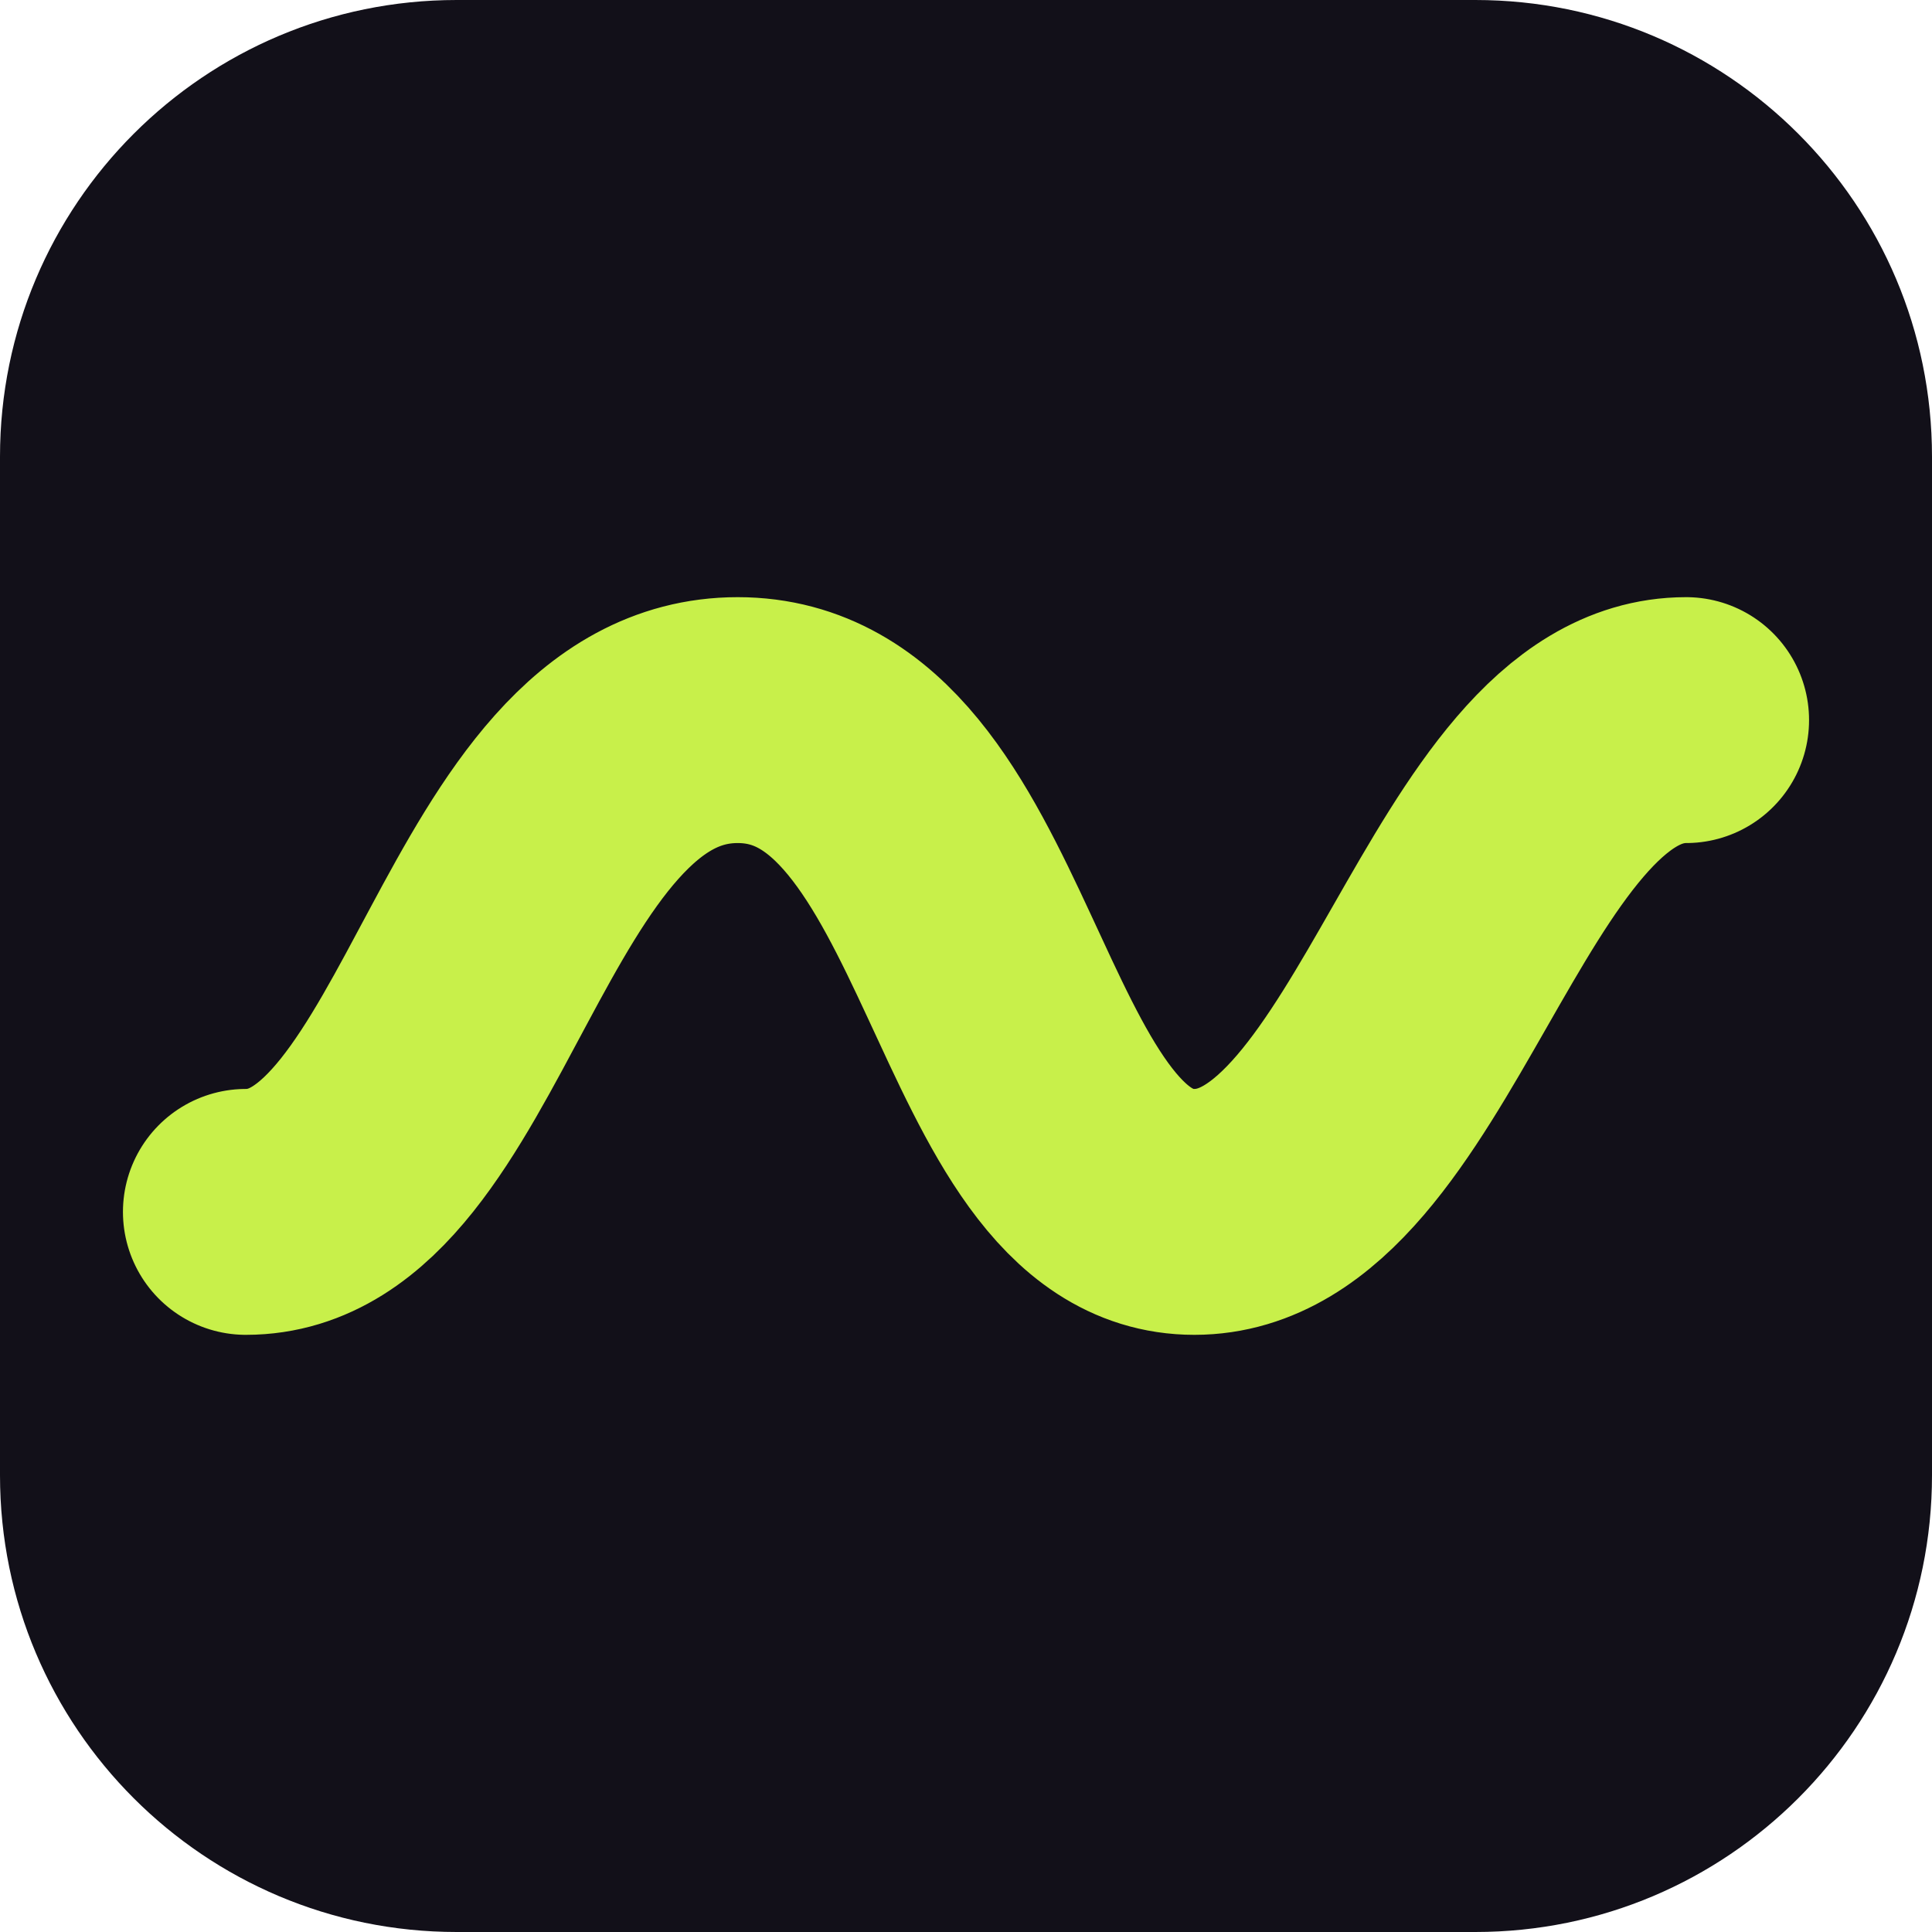
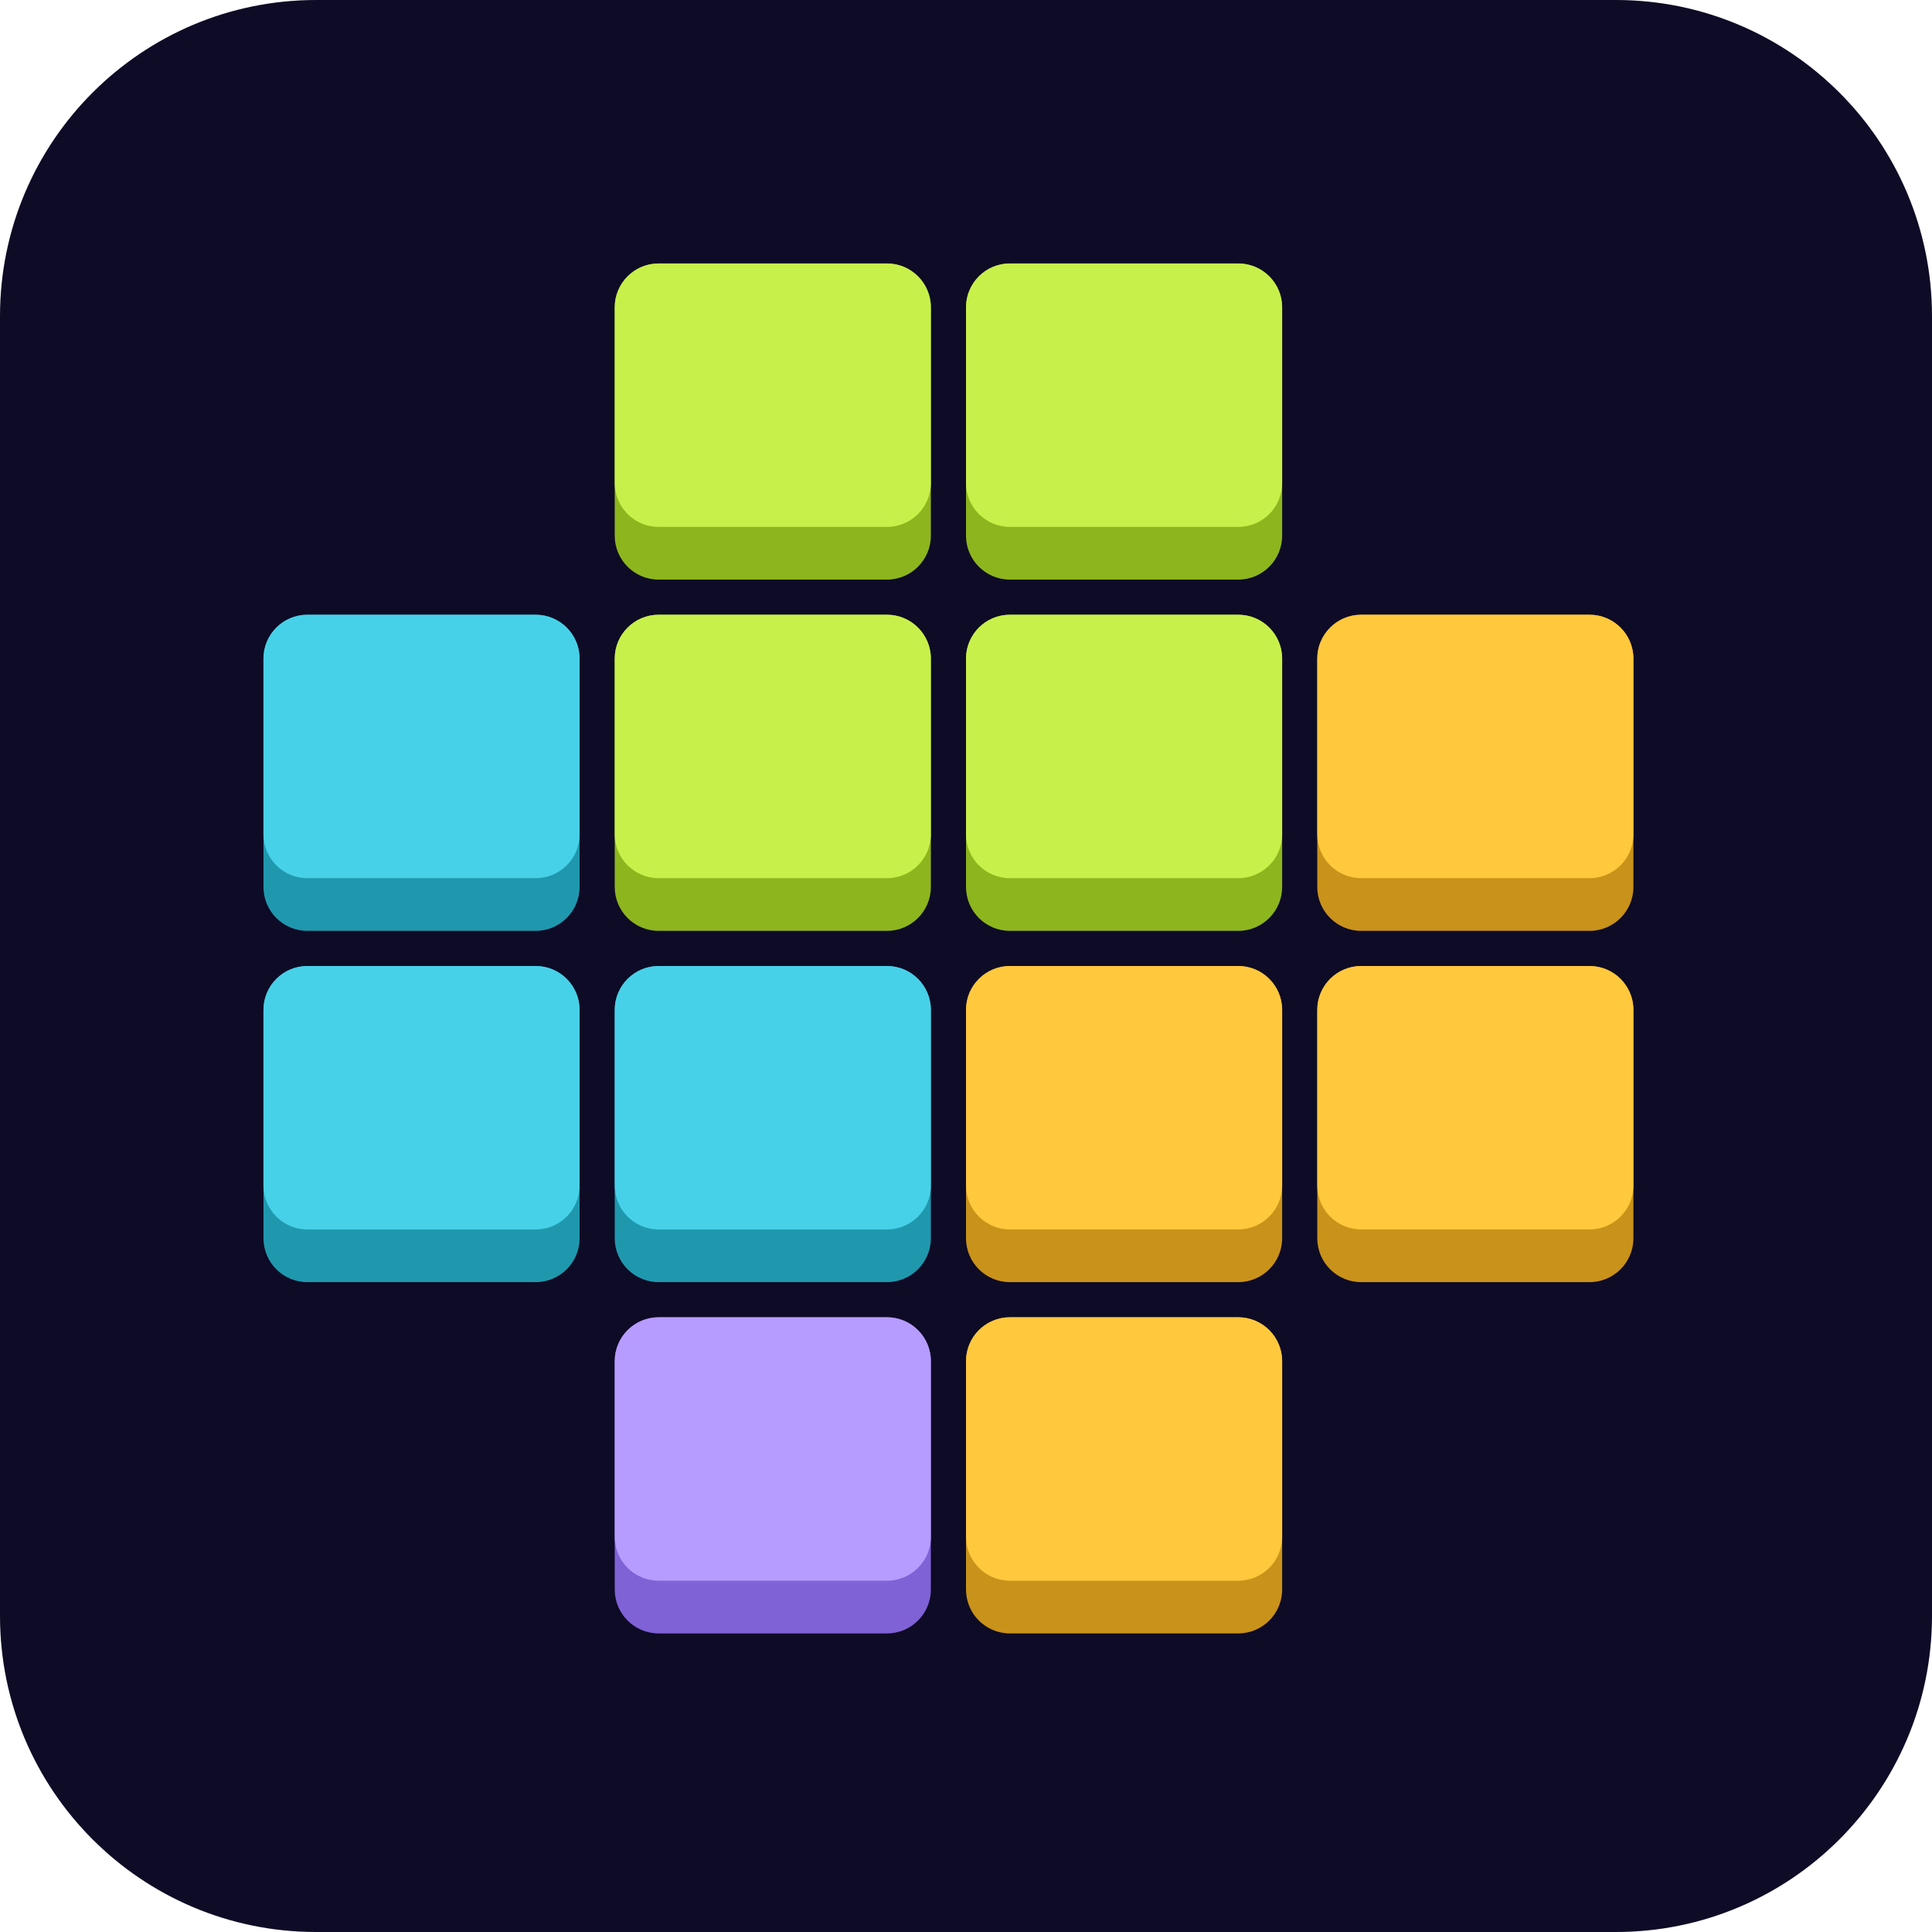
<svg xmlns="http://www.w3.org/2000/svg" viewBox="0 0 110 110">
-   <rect width="110" height="110" rx="26" fill="#121019" />
-   <path d="M14 66 C26 66 28 38 42 38 S56 66 68 66 S84 38 96 38" transform="translate(0 3)" fill="none" stroke="#C8F04A" stroke-width="14" stroke-linecap="round" />
+   <rect width="110" height="110" rx="18" fill="#0E0B26" />
+   <rect x="35" y="15" width="18" height="18" rx="2.5" fill="#8DB51E" />
+   <rect x="35" y="15" width="18" height="15" rx="2.5" fill="#C8F04A" />
+   <rect x="55" y="15" width="18" height="18" rx="2.5" fill="#8DB51E" />
+   <rect x="55" y="15" width="18" height="15" rx="2.5" fill="#C8F04A" />
+   <rect x="15" y="35" width="18" height="18" rx="2.5" fill="#1F98AE" />
+   <rect x="15" y="35" width="18" height="15" rx="2.5" fill="#47D1E8" />
+   <rect x="35" y="35" width="18" height="18" rx="2.5" fill="#8DB51E" />
+   <rect x="35" y="35" width="18" height="15" rx="2.5" fill="#C8F04A" />
+   <rect x="55" y="35" width="18" height="18" rx="2.5" fill="#8DB51E" />
+   <rect x="55" y="35" width="18" height="15" rx="2.5" fill="#C8F04A" />
+   <rect x="75" y="35" width="18" height="18" rx="2.5" fill="#C9921A" />
+   <rect x="75" y="35" width="18" height="15" rx="2.5" fill="#FFC83D" />
+   <rect x="15" y="55" width="18" height="18" rx="2.5" fill="#1F98AE" />
+   <rect x="15" y="55" width="18" height="15" rx="2.5" fill="#47D1E8" />
+   <rect x="35" y="55" width="18" height="18" rx="2.5" fill="#1F98AE" />
+   <rect x="35" y="55" width="18" height="15" rx="2.5" fill="#47D1E8" />
+   <rect x="55" y="55" width="18" height="18" rx="2.5" fill="#C9921A" />
+   <rect x="55" y="55" width="18" height="15" rx="2.5" fill="#FFC83D" />
+   <rect x="75" y="55" width="18" height="18" rx="2.5" fill="#C9921A" />
+   <rect x="75" y="55" width="18" height="15" rx="2.5" fill="#FFC83D" />
+   <rect x="35" y="75" width="18" height="18" rx="2.5" fill="#7F62D6" />
+   <rect x="35" y="75" width="18" height="15" rx="2.5" fill="#B79CFF" />
+   <rect x="55" y="75" width="18" height="18" rx="2.5" fill="#C9921A" />
+   <rect x="55" y="75" width="18" height="15" rx="2.5" fill="#FFC83D" />
</svg>
